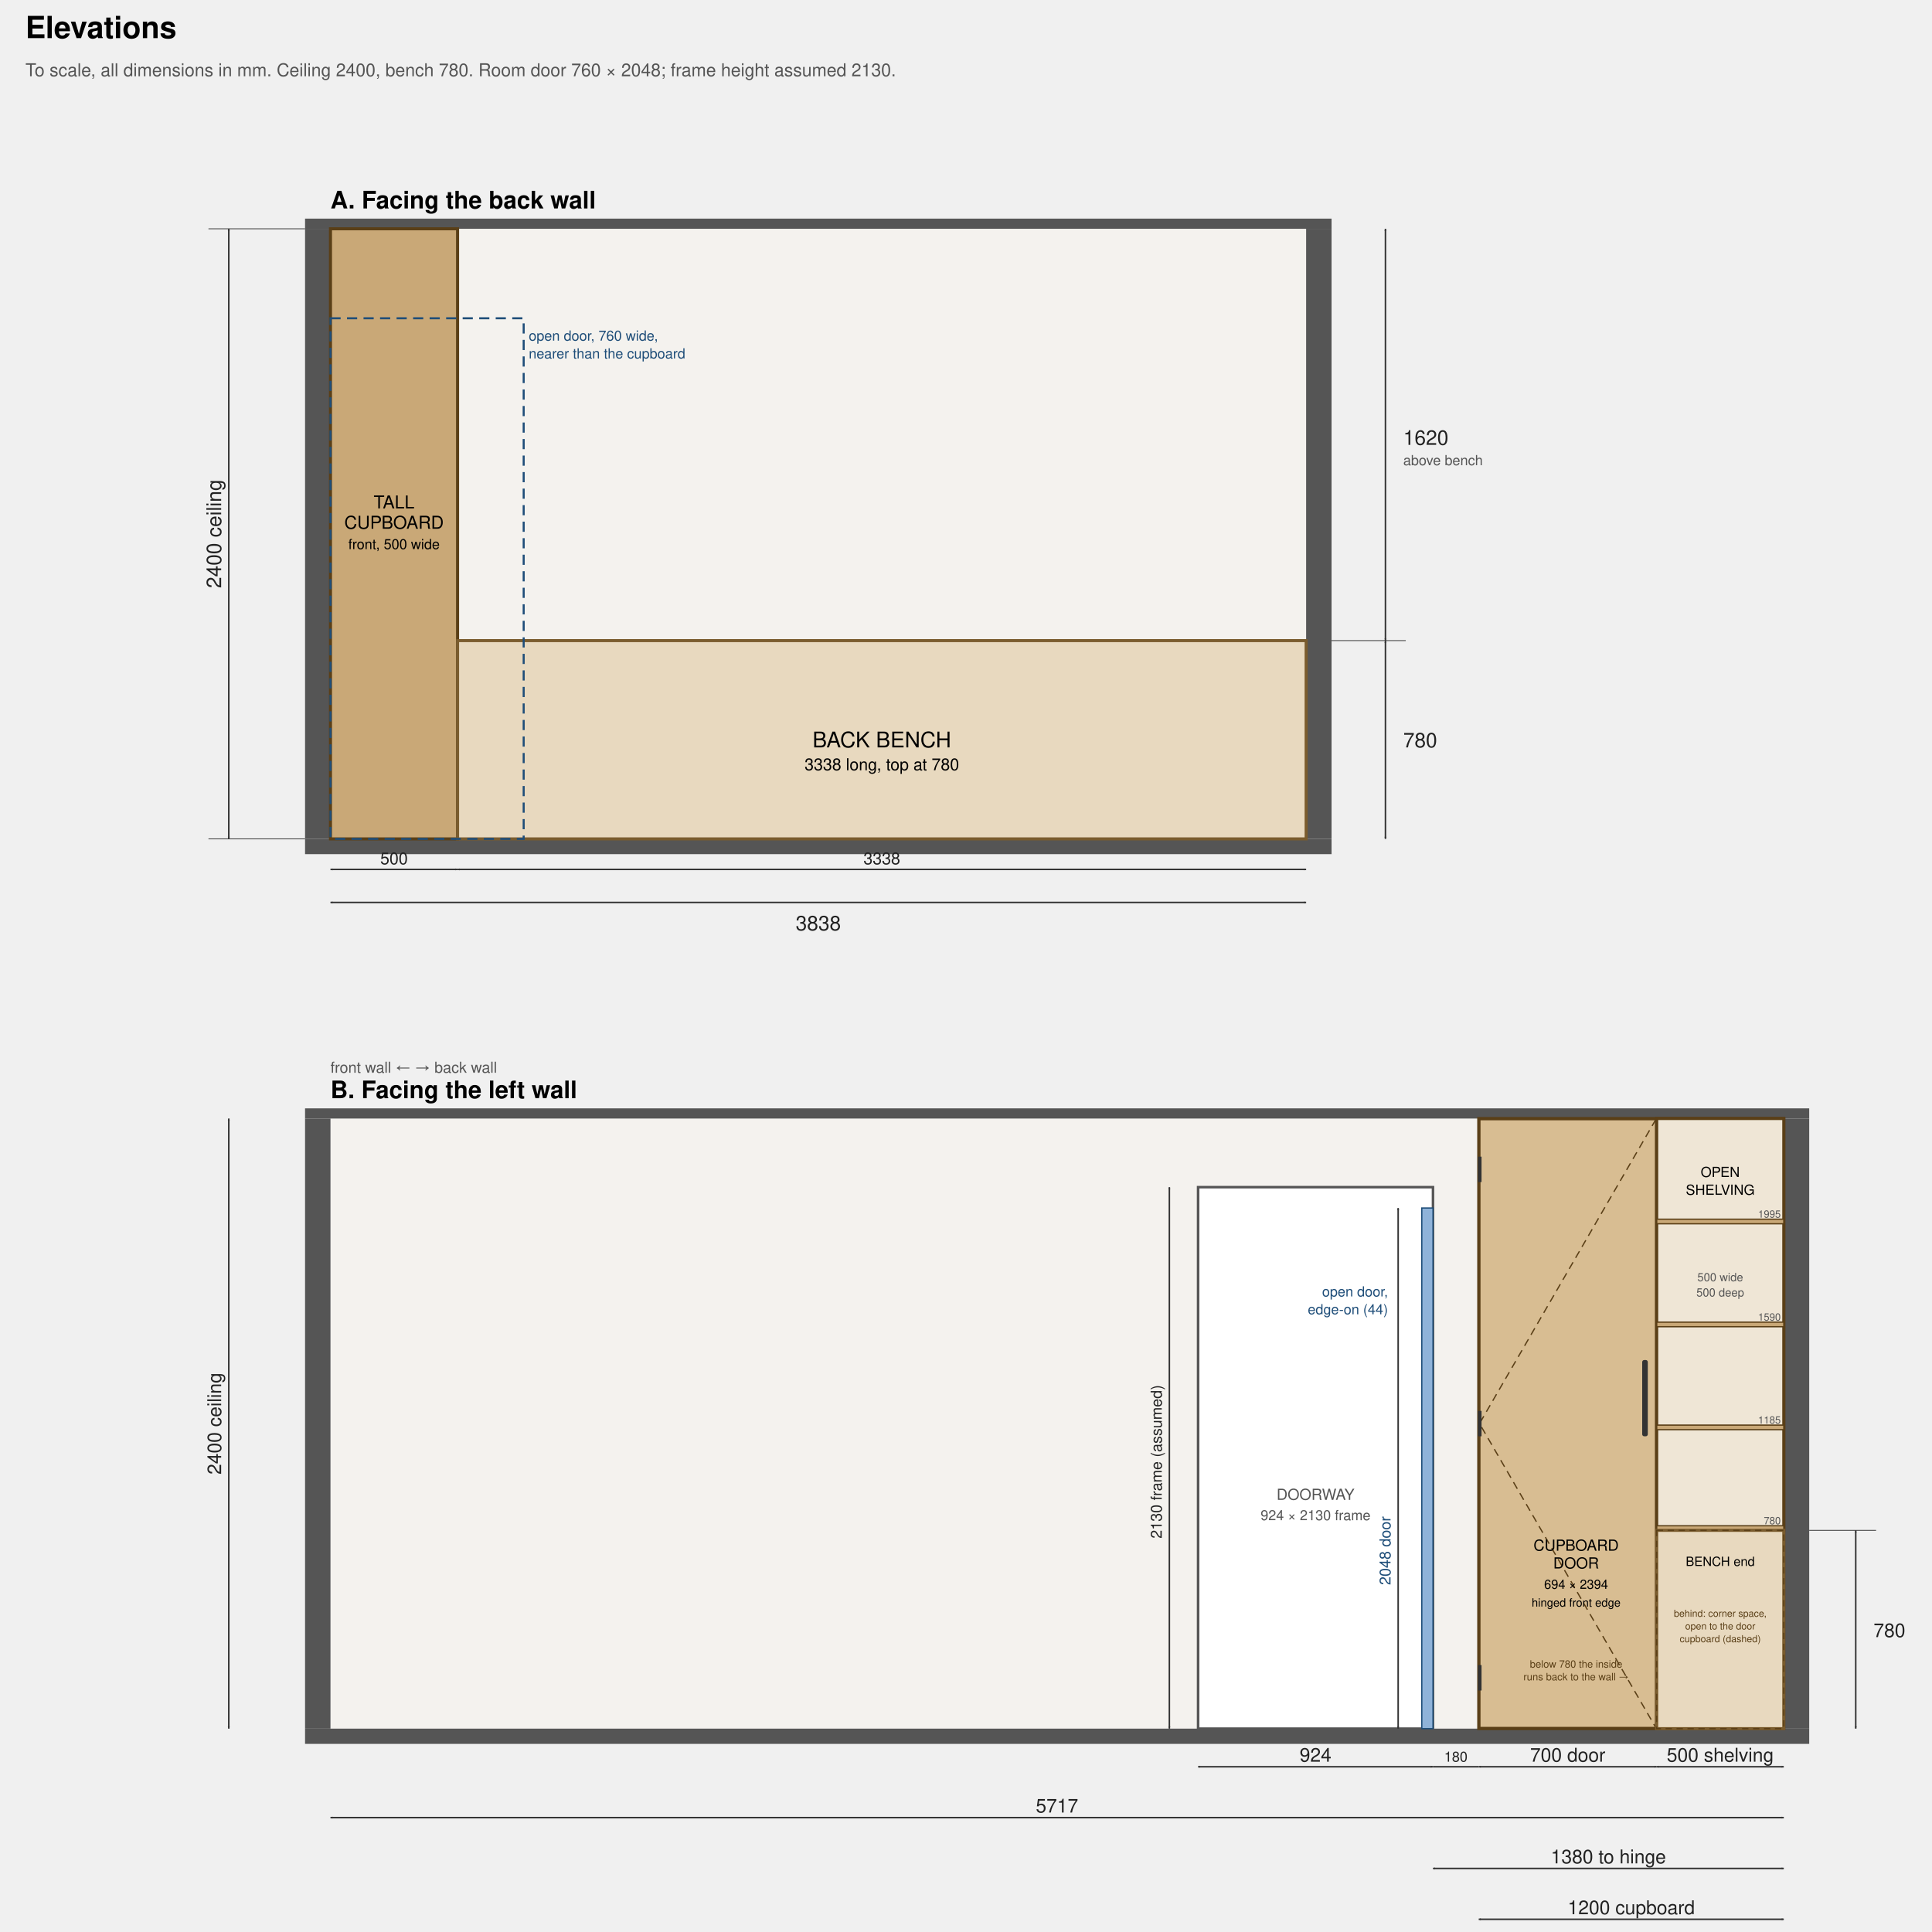
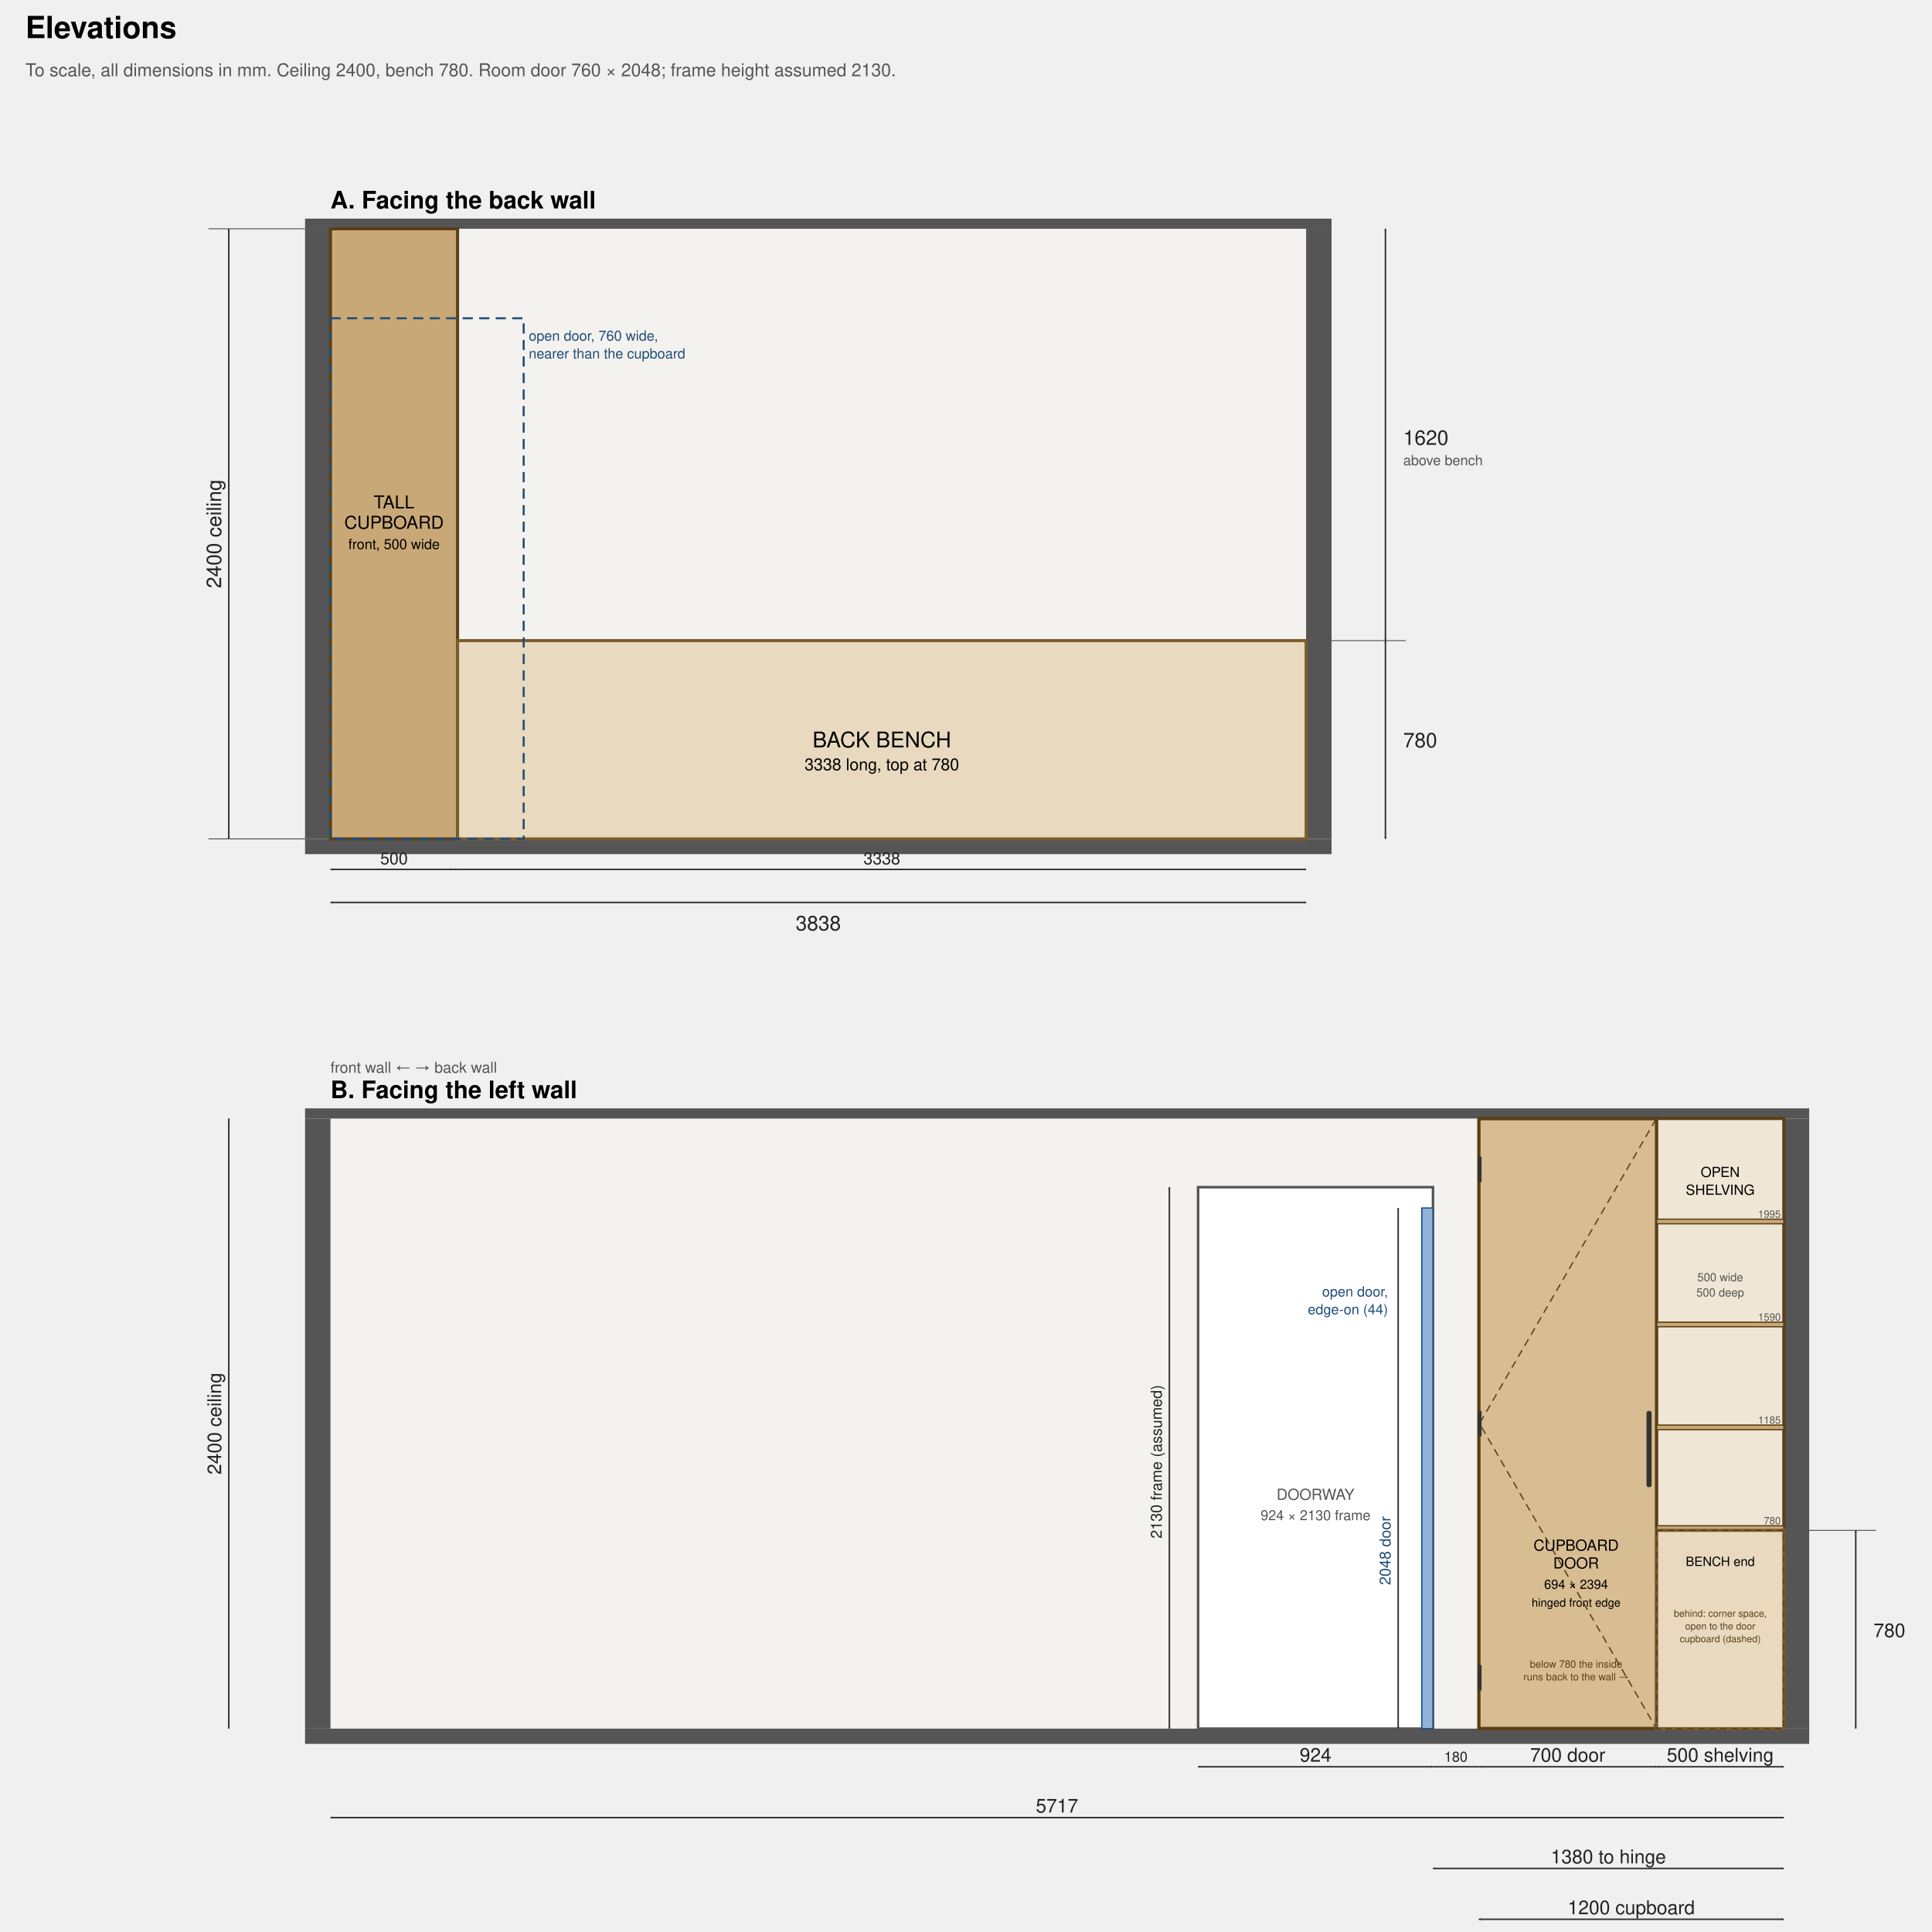
<svg xmlns="http://www.w3.org/2000/svg" viewBox="-1300 -700 7600 7600" width="1140" height="1140" font-family="Helvetica, Arial, sans-serif">
  <defs>
    <marker id="arrow" viewBox="0 0 10 10" refX="10" refY="5" markerWidth="8" markerHeight="8" orient="auto-start-reverse" markerUnits="userSpaceOnUse">
      <path d="M0,0 L10,5 L0,10 z" fill="#333" />
    </marker>
    <marker id="arrow-small" viewBox="0 0 10 10" refX="10" refY="5" markerWidth="5" markerHeight="5" orient="auto-start-reverse" markerUnits="userSpaceOnUse">
      <path d="M0,0 L10,5 L0,10 z" fill="#333" />
    </marker>
  </defs>
  <text x="-1200" y="-550" font-size="120" font-weight="bold">Elevations</text>
  <text x="-1200" y="-400" font-size="70" fill="#555">To scale, all dimensions in mm. Ceiling 2400, bench 780. Room door 760 × 2048; frame height assumed 2130.</text>
  <g transform="translate(0,200)">
    <text x="0" y="-80" font-size="95" font-weight="bold">A. Facing the back wall</text>
    <rect x="0" y="0" width="3838" height="2400" fill="#f4f2ee" />
    <g fill="#555">
      <rect x="-100" y="-40" width="4038" height="40" />
      <rect x="-100" y="2400" width="4038" height="60" />
      <rect x="-100" y="0" width="100" height="2400" />
      <rect x="3838" y="0" width="100" height="2400" />
    </g>
    <rect x="0" y="0" width="500" height="2400" fill="#c9a877" stroke="#5a3f17" stroke-width="12" />
    <text x="250" y="1100" font-size="70" text-anchor="middle">TALL</text>
    <text x="250" y="1180" font-size="70" text-anchor="middle">CUPBOARD</text>
    <text x="250" y="1260" font-size="55" text-anchor="middle">front, 500 wide</text>
    <rect x="500" y="1620" width="3338" height="780" fill="#e8d9bf" stroke="#7a5c2e" stroke-width="12" />
    <text x="2169" y="2040" font-size="85" text-anchor="middle">BACK BENCH</text>
    <text x="2169" y="2130" font-size="65" text-anchor="middle">3338 long, top at 780</text>
    <rect x="0" y="352" width="760" height="2048" fill="none" stroke="#1f4e79" stroke-width="8" stroke-dasharray="40 25" />
    <text x="780" y="440" font-size="55" fill="#1f4e79">open door, 760 wide,</text>
    <text x="780" y="510" font-size="55" fill="#1f4e79">nearer than the cupboard</text>
    <g stroke="#333" stroke-width="6" fill="none">
      <line x1="0" y1="2650" x2="3838" y2="2650" marker-start="url(#arrow)" marker-end="url(#arrow)" />
      <line x1="0" y1="2520" x2="500" y2="2520" marker-start="url(#arrow)" marker-end="url(#arrow)" />
      <line x1="500" y1="2520" x2="3838" y2="2520" marker-start="url(#arrow)" marker-end="url(#arrow)" />
      <line x1="-400" y1="0" x2="-400" y2="2400" marker-start="url(#arrow)" marker-end="url(#arrow)" />
      <line x1="4150" y1="1620" x2="4150" y2="2400" marker-start="url(#arrow)" marker-end="url(#arrow)" />
      <line x1="4150" y1="0" x2="4150" y2="1620" marker-start="url(#arrow)" marker-end="url(#arrow)" />
      <line x1="3938" y1="1620" x2="4230" y2="1620" stroke-width="3" />
      <line x1="-480" y1="0" x2="-100" y2="0" stroke-width="3" />
      <line x1="-480" y1="2400" x2="-100" y2="2400" stroke-width="3" />
    </g>
    <g font-size="80" fill="#222" text-anchor="middle">
      <text x="1919" y="2760">3838</text>
      <text x="250" y="2500" font-size="65">500</text>
      <text x="2169" y="2500" font-size="65">3338</text>
      <text transform="translate(-430,1200) rotate(-90)">2400 ceiling</text>
      <text x="4220" y="2040" text-anchor="start">780</text>
      <text x="4220" y="850" text-anchor="start">1620</text>
      <text x="4220" y="930" text-anchor="start" font-size="55" fill="#555">above bench</text>
    </g>
  </g>
  <g transform="translate(0,3700)">
    <text x="0" y="-80" font-size="95" font-weight="bold">B. Facing the left wall</text>
    <text x="0" y="-180" font-size="60" fill="#555">front wall ←                                                                            → back wall</text>
    <rect x="0" y="0" width="5717" height="2400" fill="#f4f2ee" />
    <rect x="3413" y="270" width="924" height="2130" fill="#ffffff" stroke="#555" stroke-width="10" />
    <g fill="#555">
      <rect x="-100" y="-40" width="5917" height="40" />
      <rect x="-100" y="2400" width="5917" height="60" />
      <rect x="-100" y="0" width="100" height="2400" />
      <rect x="5717" y="0" width="100" height="2400" />
    </g>
    <rect x="4517" y="0" width="1200" height="2400" fill="#c9a877" stroke="#5a3f17" stroke-width="12" />
    <rect x="5217" y="0" width="500" height="1620" fill="#efe6d6" stroke="#5a3f17" stroke-width="12" />
    <g fill="#c9a877" stroke="#5a3f17" stroke-width="5">
      <rect x="5217" y="396" width="500" height="18" />
      <rect x="5217" y="801" width="500" height="18" />
      <rect x="5217" y="1206" width="500" height="18" />
      <rect x="5217" y="1602" width="500" height="18" />
    </g>
    <text x="5467" y="230" font-size="55" text-anchor="middle">OPEN</text>
    <text x="5467" y="300" font-size="55" text-anchor="middle">SHELVING</text>
    <text x="5467" y="640" font-size="45" text-anchor="middle" fill="#555">500 wide</text>
    <text x="5467" y="700" font-size="45" text-anchor="middle" fill="#555">500 deep</text>
    <g font-size="40" fill="#555" text-anchor="end">
      <text x="5705" y="390">1995</text>
      <text x="5705" y="795">1590</text>
      <text x="5705" y="1200">1185</text>
      <text x="5705" y="1596">780</text>
    </g>
    <rect x="5217" y="1620" width="500" height="780" fill="none" stroke="#5a3f17" stroke-width="6" stroke-dasharray="25 18" />
    <rect x="4520" y="3" width="694" height="2394" fill="#d8bd92" stroke="#5a3f17" stroke-width="8" />
    <polyline points="5214,3 4520,1200 5214,2397" fill="none" stroke="#5a3f17" stroke-width="5" stroke-dasharray="30 20" />
    <g fill="#333">
      <rect x="4514" y="150" width="14" height="100" />
      <rect x="4514" y="1150" width="14" height="100" />
      <rect x="4514" y="2150" width="14" height="100" />
    </g>
-     <rect x="5160" y="950" width="22" height="300" rx="8" fill="#333" />
+     <rect x="5177" y="1150" width="20" height="300" rx="8" fill="#333" />
    <text x="4900" y="1700" font-size="60" text-anchor="middle">CUPBOARD</text>
    <text x="4900" y="1770" font-size="60" text-anchor="middle">DOOR</text>
    <text x="4900" y="1850" font-size="50" text-anchor="middle">694 × 2394</text>
    <text x="4900" y="1920" font-size="45" text-anchor="middle">hinged front edge</text>
    <text x="4900" y="2160" font-size="40" text-anchor="middle" fill="#5a3f17">below 780 the inside</text>
    <text x="4900" y="2210" font-size="40" text-anchor="middle" fill="#5a3f17">runs back to the wall →</text>
    <rect x="5217" y="1620" width="500" height="780" fill="#e8d9bf" stroke="#7a5c2e" stroke-width="12" />
    <text x="5467" y="1760" font-size="50" text-anchor="middle">BENCH end</text>
    <text x="5467" y="1960" font-size="38" text-anchor="middle" fill="#5a3f17">behind: corner space,</text>
    <text x="5467" y="2010" font-size="38" text-anchor="middle" fill="#5a3f17">open to the door</text>
    <text x="5467" y="2060" font-size="38" text-anchor="middle" fill="#5a3f17">cupboard (dashed)</text>
    <rect x="5217" y="1620" width="500" height="780" fill="none" stroke="#5a3f17" stroke-width="5" stroke-dasharray="25 18" />
    <rect x="4293" y="352" width="44" height="2048" fill="#8fb3d9" stroke="#1f4e79" stroke-width="5" />
    <text x="4160" y="700" font-size="55" fill="#1f4e79" text-anchor="end">open door,</text>
    <text x="4160" y="770" font-size="55" fill="#1f4e79" text-anchor="end">edge-on (44)</text>
    <text x="3875" y="1500" font-size="60" fill="#555" text-anchor="middle">DOORWAY</text>
    <text x="3875" y="1580" font-size="55" fill="#555" text-anchor="middle">924 × 2130 frame</text>
    <g stroke="#333" stroke-width="6" fill="none">
      <line x1="4517" y1="2550" x2="5217" y2="2550" marker-start="url(#arrow)" marker-end="url(#arrow)" />
      <line x1="5217" y1="2550" x2="5717" y2="2550" marker-start="url(#arrow)" marker-end="url(#arrow)" />
      <line x1="4517" y1="3150" x2="5717" y2="3150" marker-start="url(#arrow)" marker-end="url(#arrow)" />
      <line x1="4337" y1="2550" x2="4517" y2="2550" marker-start="url(#arrow-small)" marker-end="url(#arrow-small)" />
      <line x1="3413" y1="2550" x2="4337" y2="2550" marker-start="url(#arrow)" marker-end="url(#arrow)" />
      <line x1="0" y1="2750" x2="5717" y2="2750" marker-start="url(#arrow)" marker-end="url(#arrow)" />
      <line x1="4337" y1="2950" x2="5717" y2="2950" marker-start="url(#arrow)" marker-end="url(#arrow)" />
      <line x1="-400" y1="0" x2="-400" y2="2400" marker-start="url(#arrow)" marker-end="url(#arrow)" />
      <line x1="3300" y1="270" x2="3300" y2="2400" marker-start="url(#arrow)" marker-end="url(#arrow)" />
      <line x1="4200" y1="352" x2="4200" y2="2400" marker-start="url(#arrow)" marker-end="url(#arrow)" />
      <line x1="6000" y1="1620" x2="6000" y2="2400" marker-start="url(#arrow)" marker-end="url(#arrow)" />
      <line x1="5817" y1="1620" x2="6080" y2="1620" stroke-width="3" />
    </g>
    <g font-size="75" fill="#222" text-anchor="middle">
      <text x="4867" y="2530">700 door</text>
      <text x="5467" y="2530">500 shelving</text>
      <text x="5117" y="3130">1200 cupboard</text>
      <text x="4427" y="2530" font-size="55">180</text>
      <text x="3875" y="2530">924</text>
      <text x="2858" y="2730">5717</text>
      <text x="5027" y="2930">1380 to hinge</text>
      <text transform="translate(-430,1200) rotate(-90)">2400 ceiling</text>
      <text transform="translate(3270,1350) rotate(-90)" font-size="60">2130 frame (assumed)</text>
      <text transform="translate(4170,1700) rotate(-90)" font-size="60" fill="#1f4e79">2048 door</text>
      <text x="6070" y="2040" text-anchor="start">780</text>
    </g>
  </g>
</svg>
